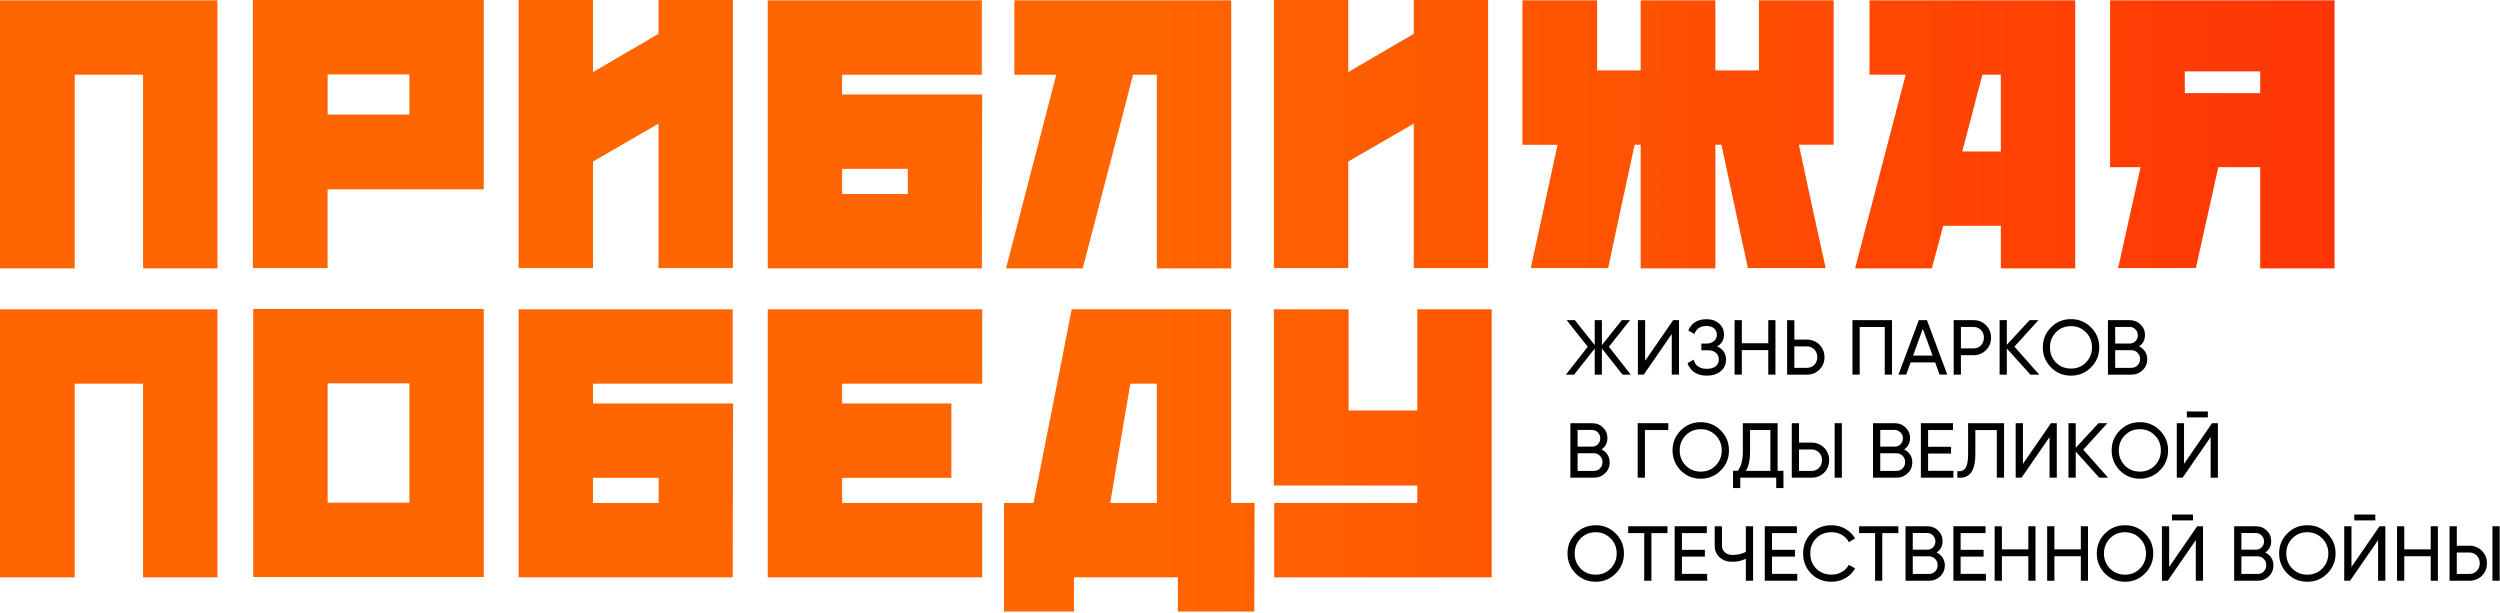
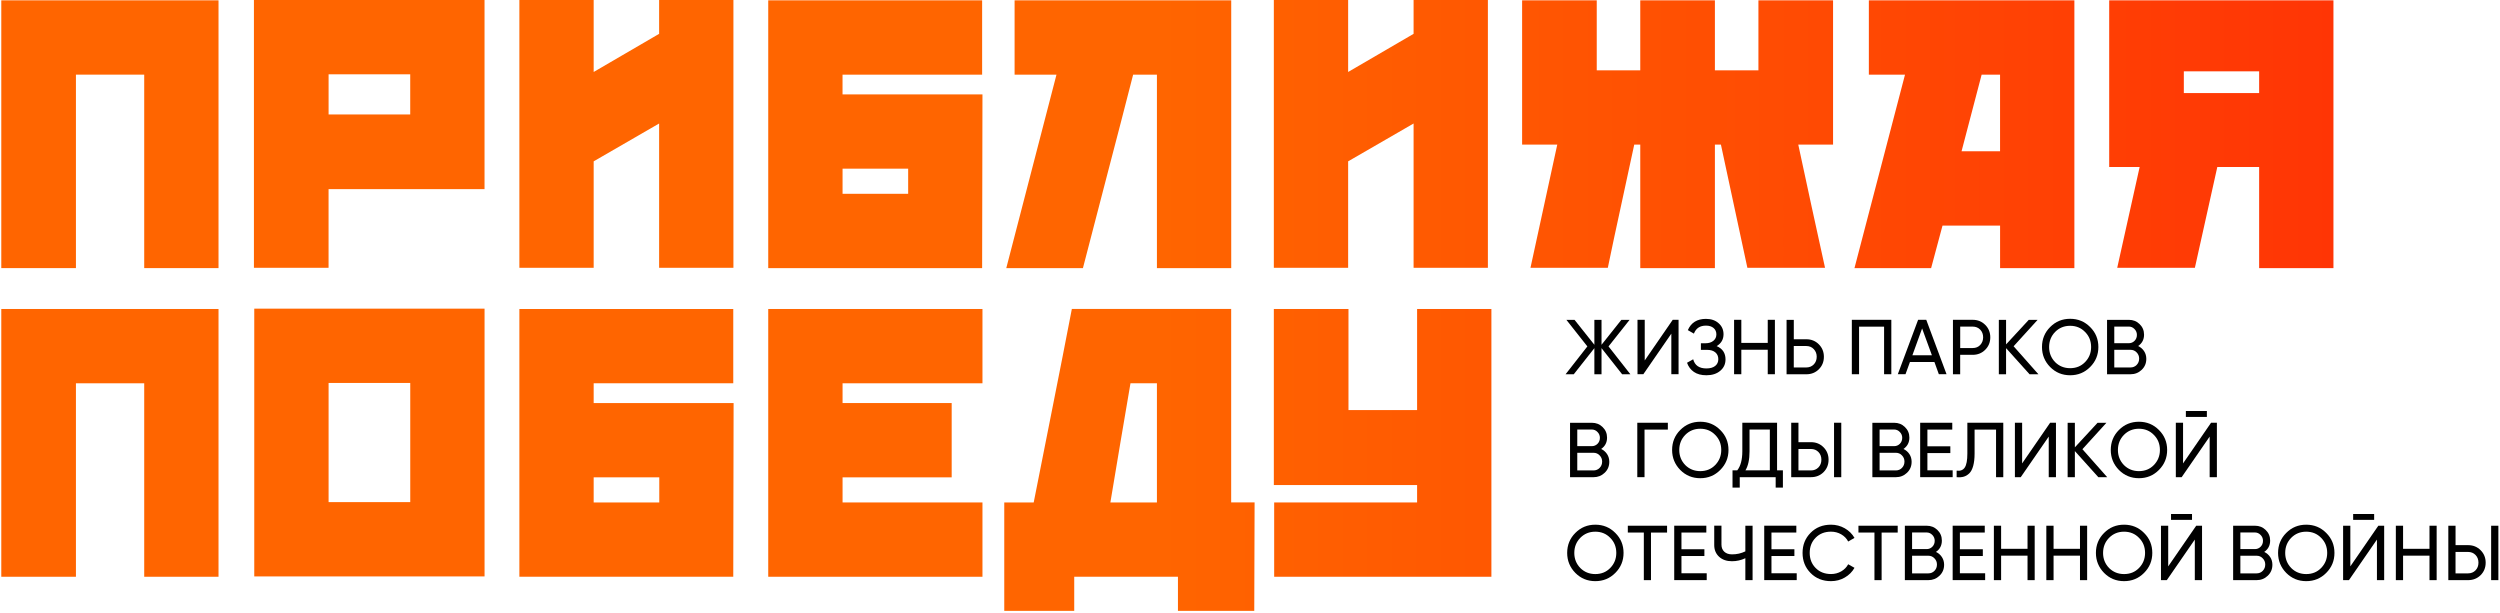
- <svg xmlns="http://www.w3.org/2000/svg" version="1.1" id="Layer_1" x="0px" y="0px" viewBox="0 0 967 237" style="enable-background:new 0 0 967 237;" xml:space="preserve">
-   <style type="text/css">
- 	.st0{fill:url(#SVGID_1_);}
- 	.st1{fill:url(#SVGID_00000152985152613550527780000015403269099968669615_);}
- 	.st2{fill:url(#SVGID_00000102520022588838174480000014211557285255834786_);}
- 	.st3{fill:url(#SVGID_00000056395816930929458370000005415498461998725529_);}
- 	.st4{fill:url(#SVGID_00000009562913013974645900000004547463731348732064_);}
- 	.st5{fill:url(#SVGID_00000012447822360660398810000014512622850022152861_);}
- 	.st6{fill:url(#SVGID_00000016760280524570918000000012163444852807901112_);}
- 	.st7{fill:url(#SVGID_00000142887653127160737250000014481919311381807014_);}
- 	.st8{fill:url(#SVGID_00000176023403933905211730000004007542690966587837_);}
- 	.st9{fill:url(#SVGID_00000155860500316844905510000015481010931998597542_);}
- 	.st10{fill:url(#SVGID_00000032620371848958376960000012394557426914745235_);}
- 	.st11{fill:url(#SVGID_00000057832346074226849410000010740642795346498696_);}
- 	.st12{fill:url(#SVGID_00000130617514078627441280000010794804190542883769_);}
- 	.st13{fill:url(#SVGID_00000075841597071241743290000007900729784654727828_);}
- 	.st14{fill:url(#SVGID_00000059295562121225249430000008484491547514018739_);}
- </style>
-   <g>
-     <g>
-       <g>
-         <linearGradient id="SVGID_1_" gradientUnits="userSpaceOnUse" x1="-547.941" y1="51.971" x2="1443.559" y2="51.971">
-           <stop offset="0" style="stop-color:#FF6500" />
-           <stop offset="0.5" style="stop-color:#FF6500" />
-           <stop offset="0.505" style="stop-color:#FF6400" />
-           <stop offset="0.843" style="stop-color:#FF1D08" />
-           <stop offset="1" style="stop-color:#FF010B" />
-         </linearGradient>
-         <path class="st0" d="M84.11,0.13v103.68H55.34V28.9H28.9v74.91H0V0.13H84.11z" />
-         <linearGradient id="SVGID_00000163781441293418760540000012515459748711353996_" gradientUnits="userSpaceOnUse" x1="-547.941" y1="51.842" x2="1443.559" y2="51.842">
-           <stop offset="0" style="stop-color:#FF6500" />
-           <stop offset="0.5" style="stop-color:#FF6500" />
-           <stop offset="0.505" style="stop-color:#FF6400" />
-           <stop offset="0.843" style="stop-color:#FF1D08" />
-           <stop offset="1" style="stop-color:#FF010B" />
-         </linearGradient>
-         <path style="fill:url(#SVGID_00000163781441293418760540000012515459748711353996_);" d="M187.11,73.23h-60.39v30.46h-28.9V0     h89.29V73.23z M158.34,28.77h-31.61v15.55h31.61V28.77z" />
-         <linearGradient id="SVGID_00000135668838568073187940000002395622611275403139_" gradientUnits="userSpaceOnUse" x1="-547.941" y1="51.842" x2="1443.559" y2="51.842">
-           <stop offset="0" style="stop-color:#FF6500" />
-           <stop offset="0.5" style="stop-color:#FF6500" />
-           <stop offset="0.505" style="stop-color:#FF6400" />
-           <stop offset="0.843" style="stop-color:#FF1D08" />
-           <stop offset="1" style="stop-color:#FF010B" />
-         </linearGradient>
-         <path style="fill:url(#SVGID_00000135668838568073187940000002395622611275403139_);" d="M283.48,0v103.68h-28.77V47.82     l-25.34,14.65v41.21H200.6V0h28.77v27.87l25.34-14.77V0H283.48z" />
-         <linearGradient id="SVGID_00000150090131754047962570000008678878725513986177_" gradientUnits="userSpaceOnUse" x1="-547.941" y1="51.842" x2="1443.559" y2="51.842">
-           <stop offset="0" style="stop-color:#FF6500" />
-           <stop offset="0.5" style="stop-color:#FF6500" />
-           <stop offset="0.505" style="stop-color:#FF6400" />
-           <stop offset="0.843" style="stop-color:#FF1D08" />
-           <stop offset="1" style="stop-color:#FF010B" />
-         </linearGradient>
-         <path style="fill:url(#SVGID_00000150090131754047962570000008678878725513986177_);" d="M575.61,0v103.68h-28.77V47.82     L521.5,62.47v41.21h-28.77V0h28.77v27.87l25.34-14.77V0H575.61z" />
-         <linearGradient id="SVGID_00000029738159672129493530000018161033214183895700_" gradientUnits="userSpaceOnUse" x1="-547.941" y1="51.971" x2="1443.559" y2="51.971">
-           <stop offset="0" style="stop-color:#FF6500" />
-           <stop offset="0.5" style="stop-color:#FF6500" />
-           <stop offset="0.505" style="stop-color:#FF6400" />
-           <stop offset="0.843" style="stop-color:#FF1D08" />
-           <stop offset="1" style="stop-color:#FF010B" />
-         </linearGradient>
-         <path style="fill:url(#SVGID_00000029738159672129493530000018161033214183895700_);" d="M379.91,36.55l-0.13,67.26h-82.82V0.13     h82.82V28.9h-54.05v7.65H379.91z M325.74,75.04h25.4v-9.72h-25.4V75.04z" />
-         <linearGradient id="SVGID_00000060013887268151166130000010487870703574743704_" gradientUnits="userSpaceOnUse" x1="-547.941" y1="51.971" x2="1443.559" y2="51.971">
-           <stop offset="0" style="stop-color:#FF6500" />
-           <stop offset="0.5" style="stop-color:#FF6500" />
-           <stop offset="0.505" style="stop-color:#FF6400" />
-           <stop offset="0.843" style="stop-color:#FF1D08" />
-           <stop offset="1" style="stop-color:#FF010B" />
-         </linearGradient>
-         <path style="fill:url(#SVGID_00000060013887268151166130000010487870703574743704_);" d="M447.46,28.9h-9.21     c-3.11,12.18-6.35,24.69-9.72,37.52c-3.37,12.83-6.61,25.3-9.72,37.39h-29.68l19.44-74.91h-16.22V0.13h83.88v103.68h-28.77V28.9z     " />
-         <linearGradient id="SVGID_00000026877226851871506050000008997300761626816161_" gradientUnits="userSpaceOnUse" x1="-547.941" y1="51.971" x2="1443.559" y2="51.971">
-           <stop offset="0" style="stop-color:#FF6500" />
-           <stop offset="0.5" style="stop-color:#FF6500" />
-           <stop offset="0.505" style="stop-color:#FF6400" />
-           <stop offset="0.843" style="stop-color:#FF1D08" />
-           <stop offset="1" style="stop-color:#FF010B" />
-         </linearGradient>
-         <path style="fill:url(#SVGID_00000026877226851871506050000008997300761626816161_);" d="M695.79,55.99     c1.64,7.6,3.37,15.62,5.18,24.04c1.81,8.42,3.54,16.31,5.18,23.65h-30.07l-10.24-47.69h-2.33v47.82h-28.9V55.99h-2.33     c-1.64,7.69-3.37,15.68-5.18,23.98c-1.81,8.29-3.5,16.2-5.05,23.72H592.1l10.37-47.69h-13.61V0.13h28.9v27.09h16.85V0.13h28.9     v27.09h16.85V0.13h28.9v55.86H695.79z" />
-         <linearGradient id="SVGID_00000157988733976519655830000015031481834462203533_" gradientUnits="userSpaceOnUse" x1="-547.941" y1="51.971" x2="1443.559" y2="51.971">
-           <stop offset="0" style="stop-color:#FF6500" />
-           <stop offset="0.5" style="stop-color:#FF6500" />
-           <stop offset="0.505" style="stop-color:#FF6400" />
-           <stop offset="0.843" style="stop-color:#FF1D08" />
-           <stop offset="1" style="stop-color:#FF010B" />
-         </linearGradient>
-         <path style="fill:url(#SVGID_00000157988733976519655830000015031481834462203533_);" d="M737.12,28.9h-14V0.13h79.58v103.68     h-28.77V87.35h-22.29l-4.41,16.46h-29.68L737.12,28.9z M773.92,58.58V28.9h-7.13l-7.78,29.68H773.92z" />
-         <linearGradient id="SVGID_00000180329833199403173210000001802201650321553593_" gradientUnits="userSpaceOnUse" x1="-547.941" y1="51.971" x2="1443.559" y2="51.971">
-           <stop offset="0" style="stop-color:#FF6500" />
-           <stop offset="0.5" style="stop-color:#FF6500" />
-           <stop offset="0.505" style="stop-color:#FF6400" />
-           <stop offset="0.843" style="stop-color:#FF1D08" />
-           <stop offset="1" style="stop-color:#FF010B" />
-         </linearGradient>
-         <path style="fill:url(#SVGID_00000180329833199403173210000001802201650321553593_);" d="M903.01,0.13v103.68h-28.77V64.67h-16.2     l-8.68,39.01h-30.07l8.68-39.01h-11.79V0.13H903.01z M874.24,36.03v-8.42h-29.16v8.42H874.24z" />
-       </g>
-       <g>
-         <linearGradient id="SVGID_00000049926899261618772500000011834712925321967005_" gradientUnits="userSpaceOnUse" x1="-547.941" y1="171.479" x2="1443.559" y2="171.479">
-           <stop offset="0" style="stop-color:#FF6500" />
-           <stop offset="0.5" style="stop-color:#FF6500" />
-           <stop offset="0.505" style="stop-color:#FF6400" />
-           <stop offset="0.843" style="stop-color:#FF1D08" />
-           <stop offset="1" style="stop-color:#FF010B" />
-         </linearGradient>
-         <path style="fill:url(#SVGID_00000049926899261618772500000011834712925321967005_);" d="M84.11,119.64v103.68H55.34v-74.91H28.9     v74.91H0V119.64H84.11z" />
-         <linearGradient id="SVGID_00000132791118704840957580000012100783663950182295_" gradientUnits="userSpaceOnUse" x1="-547.941" y1="171.349" x2="1443.559" y2="171.349">
-           <stop offset="0" style="stop-color:#FF6500" />
-           <stop offset="0.5" style="stop-color:#FF6500" />
-           <stop offset="0.505" style="stop-color:#FF6400" />
-           <stop offset="0.843" style="stop-color:#FF1D08" />
-           <stop offset="1" style="stop-color:#FF010B" />
-         </linearGradient>
-         <path style="fill:url(#SVGID_00000132791118704840957580000012100783663950182295_);" d="M97.95,223.19V119.51h89.17v103.68     H97.95z M158.35,194.42v-46.14h-31.62v46.14H158.35z" />
-         <linearGradient id="SVGID_00000043443877071872020370000007290076097421627538_" gradientUnits="userSpaceOnUse" x1="-547.941" y1="171.479" x2="1443.559" y2="171.479">
-           <stop offset="0" style="stop-color:#FF6500" />
-           <stop offset="0.5" style="stop-color:#FF6500" />
-           <stop offset="0.505" style="stop-color:#FF6400" />
-           <stop offset="0.843" style="stop-color:#FF1D08" />
-           <stop offset="1" style="stop-color:#FF010B" />
-         </linearGradient>
-         <path style="fill:url(#SVGID_00000043443877071872020370000007290076097421627538_);" d="M283.55,156.06l-0.13,67.26H200.6     V119.64h82.82v28.77h-54.05v7.65H283.55z M229.37,194.55h25.4v-9.72h-25.4V194.55z" />
-         <linearGradient id="SVGID_00000155846082077026978730000005748007170395392412_" gradientUnits="userSpaceOnUse" x1="-547.941" y1="171.479" x2="1443.559" y2="171.479">
-           <stop offset="0" style="stop-color:#FF6500" />
-           <stop offset="0.5" style="stop-color:#FF6500" />
-           <stop offset="0.505" style="stop-color:#FF6400" />
-           <stop offset="0.843" style="stop-color:#FF1D08" />
-           <stop offset="1" style="stop-color:#FF010B" />
-         </linearGradient>
-         <path style="fill:url(#SVGID_00000155846082077026978730000005748007170395392412_);" d="M296.96,223.32V119.64h82.95v28.77     h-54.17v7.65h42.25v28.77h-42.25v9.72h54.17v28.77H296.96z" />
-         <linearGradient id="SVGID_00000060742918127207392690000000207240609488195504_" gradientUnits="userSpaceOnUse" x1="-547.941" y1="178.089" x2="1443.559" y2="178.089">
-           <stop offset="0" style="stop-color:#FF6500" />
-           <stop offset="0.5" style="stop-color:#FF6500" />
-           <stop offset="0.505" style="stop-color:#FF6400" />
-           <stop offset="0.843" style="stop-color:#FF1D08" />
-           <stop offset="1" style="stop-color:#FF010B" />
-         </linearGradient>
-         <path style="fill:url(#SVGID_00000060742918127207392690000000207240609488195504_);" d="M455.62,223.32h-40.18v13.22h-27.09     v-41.99h11.4c2.42-12.27,4.9-24.8,7.45-37.59c2.55-12.79,4.99-25.23,7.32-37.33h61.69v74.91h9.07l-0.13,41.99h-29.55V223.32z      M447.46,194.55v-46.14h-10.24c-1.38,8.04-2.68,15.66-3.89,22.88c-1.21,7.22-2.51,14.97-3.89,23.26H447.46z" />
-         <linearGradient id="SVGID_00000037684758130302636590000003505879081034851502_" gradientUnits="userSpaceOnUse" x1="-547.941" y1="171.479" x2="1443.559" y2="171.479">
-           <stop offset="0" style="stop-color:#FF6500" />
-           <stop offset="0.5" style="stop-color:#FF6500" />
-           <stop offset="0.505" style="stop-color:#FF6400" />
-           <stop offset="0.843" style="stop-color:#FF1D08" />
-           <stop offset="1" style="stop-color:#FF010B" />
-         </linearGradient>
-         <path style="fill:url(#SVGID_00000037684758130302636590000003505879081034851502_);" d="M576.97,119.64v103.68h-84.11v-28.77     h55.34v-6.74h-55.47v-68.17h28.9v39.14h26.57v-39.14H576.97z" />
-       </g>
-     </g>
-     <g>
-       <g>
-         <path d="M622.32,134.13l8.46,10.78h-3.19l-7.98-10.11v10.11h-2.77v-10.11l-7.98,10.11h-3.16l8.43-10.78l-8.13-10.29h3.16     l7.68,9.66v-9.66h2.77v9.66l7.68-9.66h3.19L622.32,134.13z" />
-         <path d="M649.44,144.9h-2.8v-15.71l-10.84,15.71h-2.26v-21.07h2.8v15.74l10.84-15.74h2.26V144.9z" />
-         <path d="M664.19,134.01c2.29,0.98,3.43,2.7,3.43,5.15c0,1.81-0.68,3.28-2.05,4.42c-1.34,1.14-3.13,1.72-5.36,1.72     c-1.97,0-3.58-0.43-4.83-1.29c-1.25-0.86-2.14-2.05-2.66-3.55l2.38-1.35c0.62,2.37,2.33,3.55,5.12,3.55     c1.44,0,2.57-0.32,3.39-0.96c0.81-0.64,1.22-1.52,1.22-2.62c0-1.1-0.38-1.98-1.14-2.63s-1.81-0.98-3.13-0.98h-2.47v-2.56h1.78     c1.26,0,2.28-0.32,3.05-0.95s1.16-1.46,1.16-2.48s-0.36-1.85-1.08-2.47s-1.71-0.93-2.95-0.93c-2.33,0-3.88,1.03-4.67,3.1     l-2.35-1.35c1.26-2.91,3.6-4.36,7.01-4.36c2.03,0,3.66,0.56,4.91,1.69c1.26,1.1,1.9,2.53,1.9,4.27     C666.84,131.43,665.96,132.96,664.19,134.01z" />
-         <path d="M683.97,132.77v-8.94h2.77v21.07h-2.77v-9.48h-10.23v9.48h-2.8v-21.07h2.8v8.94H683.97z" />
-         <path d="M694.05,131.36h4.85c1.93,0,3.54,0.65,4.85,1.96c1.3,1.3,1.96,2.91,1.96,4.82c0,1.93-0.65,3.54-1.96,4.85     c-1.29,1.28-2.9,1.93-4.85,1.93h-7.64v-21.07h2.8V131.36z M694.05,142.28h4.85c1.16,0,2.13-0.39,2.89-1.17     c0.76-0.78,1.14-1.78,1.14-2.98c0-1.16-0.38-2.15-1.14-2.95c-0.74-0.8-1.71-1.2-2.89-1.2h-4.85V142.28z" />
-         <path d="M716.53,123.83h15.29v21.07h-2.8v-18.42h-9.69v18.42h-2.8V123.83z" />
-         <path d="M753.2,144.9h-2.98l-1.71-4.73h-9.48l-1.72,4.73h-2.98l7.86-21.07h3.16L753.2,144.9z M743.74,127.17l-3.76,10.38h7.55     L743.74,127.17z" />
-         <path d="M755.69,123.83h7.64c1.93,0,3.54,0.65,4.85,1.96c1.3,1.3,1.96,2.91,1.96,4.82c0,1.91-0.65,3.51-1.96,4.82     c-1.3,1.3-2.92,1.96-4.85,1.96h-4.85v7.53h-2.8V123.83z M758.49,134.76h4.85c1.18,0,2.15-0.39,2.89-1.17     c0.76-0.82,1.14-1.82,1.14-2.98c0-1.2-0.38-2.2-1.14-2.98c-0.76-0.78-1.73-1.17-2.89-1.17h-4.85V134.76z" />
-         <path d="M779.17,134.07l9.6,10.84h-3.43l-9.09-10.11v10.11h-2.8v-21.07h2.8v9.51l8.79-9.51h3.43L779.17,134.07z" />
-         <path d="M790.16,134.37c0-3.05,1.05-5.63,3.16-7.74c2.11-2.13,4.68-3.19,7.74-3.19c3.05,0,5.63,1.06,7.74,3.19     c2.13,2.11,3.19,4.69,3.19,7.74c0,3.03-1.06,5.61-3.19,7.74c-2.11,2.13-4.69,3.19-7.74,3.19c-3.05,0-5.63-1.06-7.74-3.19     C791.21,139.96,790.16,137.38,790.16,134.37z M809.18,134.37c0-2.33-0.78-4.27-2.35-5.84c-1.53-1.58-3.45-2.38-5.78-2.38     c-2.31,0-4.24,0.79-5.81,2.38c-1.54,1.58-2.32,3.53-2.32,5.84c0,2.29,0.77,4.23,2.32,5.84c1.57,1.56,3.5,2.35,5.81,2.35     c2.33,0,4.25-0.78,5.78-2.35C808.4,138.6,809.18,136.66,809.18,134.37z" />
-         <path d="M827.39,133.98c0.98,0.48,1.76,1.15,2.32,2.02c0.56,0.86,0.84,1.85,0.84,2.95c0,1.69-0.59,3.1-1.78,4.24     s-2.63,1.72-4.33,1.72h-9.09v-21.07h8.43c1.67,0,3.06,0.55,4.18,1.66c1.14,1.1,1.72,2.47,1.72,4.09     C829.68,131.47,828.91,132.93,827.39,133.98z M823.78,126.45h-5.63v6.44h5.63c0.88,0,1.62-0.31,2.23-0.93     c0.6-0.62,0.9-1.38,0.9-2.29c0-0.88-0.31-1.64-0.93-2.26C825.37,126.77,824.64,126.45,823.78,126.45z M818.15,142.28h6.29     c0.94,0,1.74-0.33,2.38-0.99c0.64-0.66,0.96-1.47,0.96-2.44c0-0.94-0.33-1.75-0.99-2.41c-0.62-0.66-1.41-0.99-2.35-0.99h-6.29     V142.28z" />
-         <path d="M619.46,173.84c0.98,0.48,1.76,1.15,2.32,2.02c0.56,0.86,0.84,1.85,0.84,2.95c0,1.69-0.59,3.1-1.78,4.24     s-2.63,1.72-4.33,1.72h-9.09v-21.07h8.43c1.67,0,3.06,0.55,4.18,1.66c1.14,1.1,1.72,2.47,1.72,4.09     C621.75,171.33,620.99,172.79,619.46,173.84z M615.85,166.31h-5.63v6.44h5.63c0.88,0,1.62-0.31,2.23-0.93     c0.6-0.62,0.9-1.38,0.9-2.29c0-0.88-0.31-1.64-0.93-2.26C617.45,166.63,616.71,166.31,615.85,166.31z M610.22,182.15h6.29     c0.94,0,1.74-0.33,2.38-0.99c0.64-0.66,0.96-1.47,0.96-2.44c0-0.94-0.33-1.75-0.99-2.41c-0.62-0.66-1.41-0.99-2.35-0.99h-6.29     V182.15z" />
-         <path d="M633.46,163.69h11.83v2.65h-9.03v18.42h-2.8V163.69z" />
-         <path d="M646.94,174.23c0-3.05,1.05-5.63,3.16-7.74c2.11-2.13,4.68-3.19,7.74-3.19c3.05,0,5.63,1.06,7.74,3.19     c2.13,2.11,3.19,4.69,3.19,7.74c0,3.03-1.06,5.61-3.19,7.74c-2.11,2.13-4.69,3.19-7.74,3.19c-3.05,0-5.63-1.06-7.74-3.19     C648,179.82,646.94,177.24,646.94,174.23z M665.97,174.23c0-2.33-0.78-4.27-2.35-5.84c-1.53-1.58-3.45-2.38-5.78-2.38     c-2.31,0-4.24,0.79-5.81,2.38c-1.54,1.58-2.32,3.53-2.32,5.84c0,2.29,0.77,4.23,2.32,5.84c1.57,1.56,3.5,2.35,5.81,2.35     c2.33,0,4.25-0.78,5.78-2.35C665.18,178.46,665.97,176.52,665.97,174.23z" />
-         <path d="M687.58,163.69v18.42h2.26v6.68h-2.8v-4.03h-13.91v4.03h-2.8v-6.68h1.84c1.3-1.65,1.96-4.11,1.96-7.4v-11.02H687.58z      M675.33,182.12h9.45v-15.8h-7.86v8.46C676.92,177.94,676.39,180.39,675.33,182.12z" />
-         <path d="M700.7,184.76h-7.64v-21.07h2.8v7.52h4.85c1.93,0,3.54,0.65,4.85,1.96c1.3,1.3,1.96,2.91,1.96,4.82     c0,1.93-0.65,3.54-1.96,4.85C704.26,184.12,702.65,184.76,700.7,184.76z M695.86,173.84v8.31h4.85c1.16,0,2.13-0.39,2.89-1.17     c0.76-0.78,1.14-1.78,1.14-2.98s-0.38-2.2-1.14-2.98s-1.73-1.17-2.89-1.17H695.86z M712.44,184.76h-2.8v-21.07h2.8V184.76z" />
-         <path d="M736.52,173.84c0.98,0.48,1.76,1.15,2.32,2.02c0.56,0.86,0.84,1.85,0.84,2.95c0,1.69-0.59,3.1-1.78,4.24     s-2.63,1.72-4.33,1.72h-9.09v-21.07h8.43c1.67,0,3.06,0.55,4.18,1.66c1.14,1.1,1.72,2.47,1.72,4.09     C738.81,171.33,738.04,172.79,736.52,173.84z M732.91,166.31h-5.63v6.44h5.63c0.88,0,1.62-0.31,2.23-0.93     c0.6-0.62,0.9-1.38,0.9-2.29c0-0.88-0.31-1.64-0.93-2.26C734.5,166.63,733.77,166.31,732.91,166.31z M727.28,182.15h6.29     c0.94,0,1.74-0.33,2.38-0.99c0.64-0.66,0.96-1.47,0.96-2.44c0-0.94-0.33-1.75-0.99-2.41c-0.62-0.66-1.41-0.99-2.35-0.99h-6.29     V182.15z" />
-         <path d="M745.79,175.43v6.68h9.78v2.65h-12.58v-21.07h12.43v2.65h-9.63v6.47h8.88v2.62H745.79z" />
-         <path d="M757.11,184.76v-2.53c1.42,0.2,2.47-0.2,3.14-1.2c0.67-1,1.01-2.8,1.01-5.39v-11.95h13.91v21.07h-2.8v-18.42h-8.31v9.3     c0,1.87-0.18,3.44-0.53,4.73c-0.35,1.28-0.85,2.25-1.5,2.89c-0.65,0.64-1.38,1.08-2.17,1.31     C759.07,184.8,758.15,184.86,757.11,184.76z" />
-         <path d="M795.57,184.76h-2.8v-15.71l-10.84,15.71h-2.26v-21.07h2.8v15.74l10.84-15.74h2.26V184.76z" />
-         <path d="M805.81,173.93l9.6,10.84h-3.43l-9.09-10.11v10.11h-2.8v-21.07h2.8v9.51l8.79-9.51h3.43L805.81,173.93z" />
-         <path d="M816.79,174.23c0-3.05,1.05-5.63,3.16-7.74c2.11-2.13,4.68-3.19,7.74-3.19c3.05,0,5.63,1.06,7.74,3.19     c2.13,2.11,3.19,4.69,3.19,7.74c0,3.03-1.06,5.61-3.19,7.74c-2.11,2.13-4.69,3.19-7.74,3.19c-3.05,0-5.63-1.06-7.74-3.19     C817.85,179.82,816.79,177.24,816.79,174.23z M835.82,174.23c0-2.33-0.78-4.27-2.35-5.84c-1.53-1.58-3.45-2.38-5.78-2.38     c-2.31,0-4.24,0.79-5.81,2.38c-1.54,1.58-2.32,3.53-2.32,5.84c0,2.29,0.77,4.23,2.32,5.84c1.57,1.56,3.5,2.35,5.81,2.35     c2.33,0,4.25-0.78,5.78-2.35C835.03,178.46,835.82,176.52,835.82,174.23z" />
-         <path d="M857.88,184.76h-2.8v-15.71l-10.84,15.71h-2.26v-21.07h2.8v15.74l10.84-15.74h2.26V184.76z M854,161.44h-8.13v-2.29H854     V161.44z" />
-         <path d="M606.31,214.09c0-3.05,1.05-5.63,3.16-7.74c2.11-2.13,4.68-3.19,7.74-3.19c3.05,0,5.63,1.06,7.74,3.19     c2.13,2.11,3.19,4.69,3.19,7.74c0,3.03-1.06,5.61-3.19,7.74c-2.11,2.13-4.69,3.19-7.74,3.19c-3.05,0-5.63-1.06-7.74-3.19     C607.36,219.68,606.31,217.1,606.31,214.09z M625.33,214.09c0-2.33-0.78-4.27-2.35-5.84c-1.53-1.58-3.45-2.38-5.78-2.38     c-2.31,0-4.24,0.79-5.81,2.38c-1.54,1.58-2.32,3.53-2.32,5.84c0,2.29,0.77,4.23,2.32,5.84c1.57,1.56,3.5,2.35,5.81,2.35     c2.33,0,4.25-0.78,5.78-2.35C624.55,218.33,625.33,216.38,625.33,214.09z" />
-         <path d="M629.79,203.56h15.2v2.65h-6.23v18.42h-2.77V206.2h-6.2V203.56z" />
-         <path d="M650.56,215.29v6.68h9.78v2.65h-12.58v-21.07h12.43v2.65h-9.63v6.47h8.88v2.62H650.56z" />
-         <path d="M675.3,213.49v-9.93h2.8v21.07h-2.8v-8.49c-1.65,0.78-3.37,1.17-5.18,1.17c-2.05,0-3.7-0.57-4.97-1.72     c-1.26-1.16-1.9-2.67-1.9-4.52v-7.52h2.8v7.34c0,1.14,0.37,2.06,1.1,2.74c0.73,0.68,1.73,1.02,3,1.02     C671.96,214.66,673.67,214.27,675.3,213.49z" />
-         <path d="M685.41,215.29v6.68h9.78v2.65h-12.58v-21.07h12.43v2.65h-9.63v6.47h8.88v2.62H685.41z" />
-         <path d="M708.47,225.02c-3.21,0-5.85-1.05-7.92-3.16c-2.07-2.09-3.1-4.68-3.1-7.77c0-3.09,1.03-5.68,3.1-7.77     c2.07-2.11,4.71-3.16,7.92-3.16c1.91,0,3.67,0.46,5.3,1.38c1.62,0.92,2.89,2.17,3.79,3.73l-2.44,1.41     c-0.6-1.16-1.5-2.09-2.69-2.78c-1.19-0.69-2.51-1.04-3.96-1.04c-2.45,0-4.43,0.78-5.96,2.35c-1.53,1.55-2.29,3.5-2.29,5.87     c0,2.35,0.76,4.29,2.29,5.84c1.53,1.56,3.51,2.35,5.96,2.35c1.44,0,2.76-0.35,3.96-1.04c1.19-0.69,2.09-1.61,2.69-2.75l2.44,1.38     c-0.88,1.57-2.14,2.82-3.76,3.76C712.19,224.56,710.41,225.02,708.47,225.02z" />
-         <path d="M719.09,203.56h15.2v2.65h-6.23v18.42h-2.77V206.2h-6.2V203.56z" />
-         <path d="M749.1,213.7c0.98,0.48,1.76,1.15,2.32,2.02c0.56,0.86,0.84,1.85,0.84,2.95c0,1.69-0.59,3.1-1.78,4.24     c-1.18,1.14-2.63,1.72-4.33,1.72h-9.09v-21.07h8.43c1.67,0,3.06,0.55,4.18,1.66c1.14,1.1,1.72,2.47,1.72,4.09     C751.39,211.19,750.63,212.66,749.1,213.7z M745.49,206.17h-5.63v6.44h5.63c0.88,0,1.62-0.31,2.23-0.93     c0.6-0.62,0.9-1.38,0.9-2.29c0-0.88-0.31-1.63-0.93-2.26C747.08,206.5,746.35,206.17,745.49,206.17z M739.86,222.01h6.29     c0.94,0,1.74-0.33,2.38-0.99c0.64-0.66,0.96-1.48,0.96-2.44c0-0.94-0.33-1.75-0.99-2.41c-0.62-0.66-1.41-0.99-2.35-0.99h-6.29     V222.01z" />
-         <path d="M758.37,215.29v6.68h9.78v2.65h-12.58v-21.07H768v2.65h-9.63v6.47h8.88v2.62H758.37z" />
-         <path d="M784.56,212.5v-8.94h2.77v21.07h-2.77v-9.48h-10.23v9.48h-2.8v-21.07h2.8v8.94H784.56z" />
-         <path d="M804.87,212.5v-8.94h2.77v21.07h-2.77v-9.48h-10.23v9.48h-2.8v-21.07h2.8v8.94H804.87z" />
-         <path d="M811.04,214.09c0-3.05,1.05-5.63,3.16-7.74c2.11-2.13,4.68-3.19,7.74-3.19c3.05,0,5.63,1.06,7.74,3.19     c2.13,2.11,3.19,4.69,3.19,7.74c0,3.03-1.06,5.61-3.19,7.74c-2.11,2.13-4.69,3.19-7.74,3.19c-3.05,0-5.63-1.06-7.74-3.19     C812.1,219.68,811.04,217.1,811.04,214.09z M830.07,214.09c0-2.33-0.78-4.27-2.35-5.84c-1.53-1.58-3.45-2.38-5.78-2.38     c-2.31,0-4.24,0.79-5.81,2.38c-1.54,1.58-2.32,3.53-2.32,5.84c0,2.29,0.77,4.23,2.32,5.84c1.57,1.56,3.5,2.35,5.81,2.35     c2.33,0,4.25-0.78,5.78-2.35C829.28,218.33,830.07,216.38,830.07,214.09z" />
-         <path d="M852.13,224.63h-2.8v-15.71l-10.84,15.71h-2.26v-21.07h2.8v15.74l10.84-15.74h2.26V224.63z M848.25,201.3h-8.13v-2.29     h8.13V201.3z" />
-         <path d="M876.21,213.7c0.98,0.48,1.76,1.15,2.32,2.02c0.56,0.86,0.84,1.85,0.84,2.95c0,1.69-0.59,3.1-1.78,4.24     c-1.18,1.14-2.63,1.72-4.33,1.72h-9.09v-21.07h8.43c1.67,0,3.06,0.55,4.18,1.66c1.14,1.1,1.72,2.47,1.72,4.09     C878.5,211.19,877.73,212.66,876.21,213.7z M872.6,206.17h-5.63v6.44h5.63c0.88,0,1.62-0.31,2.23-0.93     c0.6-0.62,0.9-1.38,0.9-2.29c0-0.88-0.31-1.63-0.93-2.26C874.19,206.5,873.46,206.17,872.6,206.17z M866.97,222.01h6.29     c0.94,0,1.74-0.33,2.38-0.99c0.64-0.66,0.96-1.48,0.96-2.44c0-0.94-0.33-1.75-0.99-2.41c-0.62-0.66-1.41-0.99-2.35-0.99h-6.29     V222.01z" />
-         <path d="M881.57,214.09c0-3.05,1.05-5.63,3.16-7.74c2.11-2.13,4.68-3.19,7.74-3.19c3.05,0,5.63,1.06,7.74,3.19     c2.13,2.11,3.19,4.69,3.19,7.74c0,3.03-1.06,5.61-3.19,7.74c-2.11,2.13-4.69,3.19-7.74,3.19c-3.05,0-5.63-1.06-7.74-3.19     C882.62,219.68,881.57,217.1,881.57,214.09z M900.59,214.09c0-2.33-0.78-4.27-2.35-5.84c-1.53-1.58-3.45-2.38-5.78-2.38     c-2.31,0-4.24,0.79-5.81,2.38c-1.54,1.58-2.32,3.53-2.32,5.84c0,2.29,0.77,4.23,2.32,5.84c1.57,1.56,3.5,2.35,5.81,2.35     c2.33,0,4.25-0.78,5.78-2.35C899.81,218.33,900.59,216.38,900.59,214.09z" />
-         <path d="M922.65,224.63h-2.8v-15.71l-10.84,15.71h-2.26v-21.07h2.8v15.74l10.84-15.74h2.26V224.63z M918.77,201.3h-8.13v-2.29     h8.13V201.3z" />
-         <path d="M940.2,212.5v-8.94h2.77v21.07h-2.77v-9.48h-10.23v9.48h-2.8v-21.07h2.8v8.94H940.2z" />
-         <path d="M955.13,224.63h-7.64v-21.07h2.8v7.52h4.85c1.93,0,3.54,0.65,4.85,1.96c1.3,1.3,1.96,2.91,1.96,4.82     c0,1.93-0.65,3.54-1.96,4.85C958.69,223.98,957.07,224.63,955.13,224.63z M950.28,213.7v8.31h4.85c1.16,0,2.13-0.39,2.89-1.17     s1.14-1.78,1.14-2.98s-0.38-2.2-1.14-2.98c-0.76-0.78-1.73-1.17-2.89-1.17H950.28z M966.87,224.63h-2.8v-21.07h2.8V224.63z" />
-       </g>
-     </g>
-   </g>
+ <svg xmlns="http://www.w3.org/2000/svg" width="968" height="237" viewBox="0 0 968 237" fill="none">
+   <path d="M84.61 0.13V103.81H55.84V28.9H29.4V103.81H0.5V0.13H84.61Z" fill="url(#paint0_linear_9003_89)" />
+   <path d="M187.61 73.23H127.22V103.69H98.32V0H187.61V73.23ZM158.84 28.77H127.23V44.32H158.84V28.77Z" fill="url(#paint1_linear_9003_89)" />
+   <path d="M283.98 0V103.68H255.21V47.82L229.87 62.47V103.68H201.1V0H229.87V27.87L255.21 13.1V0H283.98Z" fill="url(#paint2_linear_9003_89)" />
+   <path d="M576.11 0V103.68H547.34V47.82L522 62.47V103.68H493.23V0H522V27.87L547.34 13.1V0H576.11Z" fill="url(#paint3_linear_9003_89)" />
+   <path d="M380.41 36.55L380.28 103.81H297.46V0.13H380.28V28.9H326.23V36.55H380.41ZM326.24 75.04H351.64V65.32H326.24V75.04Z" fill="url(#paint4_linear_9003_89)" />
+   <path d="M447.96 28.9H438.75C435.64 41.08 432.4 53.59 429.03 66.42C425.66 79.25 422.42 91.72 419.31 103.81H389.63L409.07 28.9H392.85V0.13H476.73V103.81H447.96V28.9Z" fill="url(#paint5_linear_9003_89)" />
+   <path d="M696.29 55.99C697.93 63.59 699.66 71.61 701.47 80.03C703.28 88.45 705.01 96.34 706.65 103.68H676.58L666.34 55.99H664.01V103.81H635.11V55.99H632.78C631.14 63.68 629.41 71.67 627.6 79.97C625.79 88.26 624.1 96.17 622.55 103.69H592.6L602.97 56H589.36V0.13H618.26V27.22H635.11V0.13H664.01V27.22H680.86V0.13H709.76V55.99H696.29Z" fill="url(#paint6_linear_9003_89)" />
+   <path d="M737.62 28.9H723.62V0.13H803.2V103.81H774.43V87.35H752.14L747.73 103.81H718.05L737.62 28.9ZM774.42 58.58V28.9H767.29L759.51 58.58H774.42Z" fill="url(#paint7_linear_9003_89)" />
+   <path d="M903.51 0.13V103.81H874.74V64.67H858.54L849.86 103.68H819.79L828.47 64.67H816.68V0.13H903.51ZM874.74 36.03V27.61H845.58V36.03H874.74Z" fill="url(#paint8_linear_9003_89)" />
+   <path d="M84.61 119.64V223.32H55.84V148.41H29.4V223.32H0.5V119.64H84.61Z" fill="url(#paint9_linear_9003_89)" />
+   <path d="M98.45 223.19V119.51H187.62V223.19H98.45ZM158.85 194.42V148.28H127.23V194.42H158.85Z" fill="url(#paint10_linear_9003_89)" />
+   <path d="M284.05 156.06L283.92 223.32H201.1V119.64H283.92V148.41H229.87V156.06H284.05ZM229.87 194.55H255.27V184.83H229.87V194.55Z" fill="url(#paint11_linear_9003_89)" />
+   <path d="M297.46 223.32V119.64H380.41V148.41H326.24V156.06H368.49V184.83H326.24V194.55H380.41V223.32H297.46Z" fill="url(#paint12_linear_9003_89)" />
+   <path d="M456.12 223.32H415.94V236.54H388.85V194.55H400.25C402.67 182.28 405.15 169.75 407.7 156.96C410.25 144.17 412.69 131.73 415.02 119.63H476.71V194.54H485.78L485.65 236.53H456.1V223.32H456.12ZM447.96 194.55V148.41H437.72C436.34 156.45 435.04 164.07 433.83 171.29C432.62 178.51 431.32 186.26 429.94 194.55H447.96Z" fill="url(#paint13_linear_9003_89)" />
+   <path d="M577.47 119.64V223.32H493.36V194.55H548.7V187.81H493.23V119.64H522.13V158.78H548.7V119.64H577.47Z" fill="url(#paint14_linear_9003_89)" />
+   <path d="M622.82 134.13L631.28 144.91H628.09L620.11 134.8V144.91H617.34V134.8L609.36 144.91H606.2L614.63 134.13L606.5 123.84H609.66L617.34 133.5V123.84H620.11V133.5L627.79 123.84H630.98L622.82 134.13Z" fill="black" />
+   <path d="M649.94 144.9H647.14V129.19L636.3 144.9H634.04V123.83H636.84V139.57L647.68 123.83H649.94V144.9Z" fill="black" />
+   <path d="M664.69 134.01C666.98 134.99 668.12 136.71 668.12 139.16C668.12 140.97 667.44 142.44 666.07 143.58C664.73 144.72 662.94 145.3 660.71 145.3C658.74 145.3 657.13 144.87 655.88 144.01C654.63 143.15 653.74 141.96 653.22 140.46L655.6 139.11C656.22 141.48 657.93 142.66 660.72 142.66C662.16 142.66 663.29 142.34 664.11 141.7C664.92 141.06 665.33 140.18 665.33 139.08C665.33 137.98 664.95 137.1 664.19 136.45C663.43 135.8 662.38 135.47 661.06 135.47H658.59V132.91H660.37C661.63 132.91 662.65 132.59 663.42 131.96C664.19 131.33 664.58 130.5 664.58 129.48C664.58 128.46 664.22 127.63 663.5 127.01C662.78 126.39 661.79 126.08 660.55 126.08C658.22 126.08 656.67 127.11 655.88 129.18L653.53 127.83C654.79 124.92 657.13 123.47 660.54 123.47C662.57 123.47 664.2 124.03 665.45 125.16C666.71 126.26 667.35 127.69 667.35 129.43C667.34 131.43 666.46 132.96 664.69 134.01Z" fill="black" />
+   <path d="M684.47 132.77V123.83H687.24V144.9H684.47V135.42H674.24V144.9H671.44V123.83H674.24V132.77H684.47Z" fill="black" />
+   <path d="M694.55 131.36H699.4C701.33 131.36 702.94 132.01 704.25 133.32C705.55 134.62 706.21 136.23 706.21 138.14C706.21 140.07 705.56 141.68 704.25 142.99C702.96 144.27 701.35 144.92 699.4 144.92H691.76V123.85H694.56V131.36H694.55ZM694.55 142.28H699.4C700.56 142.28 701.53 141.89 702.29 141.11C703.05 140.33 703.43 139.33 703.43 138.13C703.43 136.97 703.05 135.98 702.29 135.18C701.55 134.38 700.58 133.98 699.4 133.98H694.55V142.28Z" fill="black" />
+   <path d="M717.03 123.83H732.32V144.9H729.52V126.48H719.83V144.9H717.03V123.83Z" fill="black" />
+   <path d="M753.7 144.9H750.72L749.01 140.17H739.53L737.81 144.9H734.83L742.69 123.83H745.85L753.7 144.9ZM744.24 127.17L740.48 137.55H748.03L744.24 127.17Z" fill="black" />
+   <path d="M756.19 123.83H763.83C765.76 123.83 767.37 124.48 768.68 125.79C769.98 127.09 770.64 128.7 770.64 130.61C770.64 132.52 769.99 134.12 768.68 135.43C767.38 136.73 765.76 137.39 763.83 137.39H758.98V144.92H756.18V123.83H756.19ZM758.99 134.76H763.84C765.02 134.76 765.99 134.37 766.73 133.59C767.49 132.77 767.87 131.77 767.87 130.61C767.87 129.41 767.49 128.41 766.73 127.63C765.97 126.85 765 126.46 763.84 126.46H758.99V134.76Z" fill="black" />
+   <path d="M779.67 134.07L789.27 144.91H785.84L776.75 134.8V144.91H773.95V123.84H776.75V133.35L785.54 123.84H788.97L779.67 134.07Z" fill="black" />
+   <path d="M790.66 134.37C790.66 131.32 791.71 128.74 793.82 126.63C795.93 124.5 798.5 123.44 801.56 123.44C804.61 123.44 807.19 124.5 809.3 126.63C811.43 128.74 812.49 131.32 812.49 134.37C812.49 137.4 811.43 139.98 809.3 142.11C807.19 144.24 804.61 145.3 801.56 145.3C798.51 145.3 795.93 144.24 793.82 142.11C791.71 139.96 790.66 137.38 790.66 134.37ZM809.68 134.37C809.68 132.04 808.9 130.1 807.33 128.53C805.8 126.95 803.88 126.15 801.55 126.15C799.24 126.15 797.31 126.94 795.74 128.53C794.2 130.11 793.42 132.06 793.42 134.37C793.42 136.66 794.19 138.6 795.74 140.21C797.31 141.77 799.24 142.56 801.55 142.56C803.88 142.56 805.8 141.78 807.33 140.21C808.9 138.6 809.68 136.66 809.68 134.37Z" fill="black" />
+   <path d="M827.89 133.98C828.87 134.46 829.65 135.13 830.21 136C830.77 136.86 831.05 137.85 831.05 138.95C831.05 140.64 830.46 142.05 829.27 143.19C828.08 144.33 826.64 144.91 824.94 144.91H815.85V123.84H824.28C825.95 123.84 827.34 124.39 828.46 125.5C829.6 126.6 830.18 127.97 830.18 129.59C830.18 131.47 829.41 132.93 827.89 133.98ZM824.28 126.45H818.65V132.89H824.28C825.16 132.89 825.9 132.58 826.51 131.96C827.11 131.34 827.41 130.58 827.41 129.67C827.41 128.79 827.1 128.03 826.48 127.41C825.87 126.77 825.14 126.45 824.28 126.45ZM818.65 142.28H824.94C825.88 142.28 826.68 141.95 827.32 141.29C827.96 140.63 828.28 139.82 828.28 138.85C828.28 137.91 827.95 137.1 827.29 136.44C826.67 135.78 825.88 135.45 824.94 135.45H818.65V142.28Z" fill="black" />
+   <path d="M619.96 173.84C620.94 174.32 621.72 174.99 622.28 175.86C622.84 176.72 623.12 177.71 623.12 178.81C623.12 180.5 622.53 181.91 621.34 183.05C620.15 184.19 618.71 184.77 617.01 184.77H607.92V163.7H616.35C618.02 163.7 619.41 164.25 620.53 165.36C621.67 166.46 622.25 167.83 622.25 169.45C622.25 171.33 621.49 172.79 619.96 173.84ZM616.35 166.31H610.72V172.75H616.35C617.23 172.75 617.97 172.44 618.58 171.82C619.18 171.2 619.48 170.44 619.48 169.53C619.48 168.65 619.17 167.89 618.55 167.27C617.95 166.63 617.21 166.31 616.35 166.31ZM610.72 182.15H617.01C617.95 182.15 618.75 181.82 619.39 181.16C620.03 180.5 620.35 179.69 620.35 178.72C620.35 177.78 620.02 176.97 619.36 176.31C618.74 175.65 617.95 175.32 617.01 175.32H610.72V182.15Z" fill="black" />
+   <path d="M633.96 163.69H645.79V166.34H636.76V184.76H633.96V163.69Z" fill="black" />
+   <path d="M647.44 174.23C647.44 171.18 648.49 168.6 650.6 166.49C652.71 164.36 655.28 163.3 658.34 163.3C661.39 163.3 663.97 164.36 666.08 166.49C668.21 168.6 669.27 171.18 669.27 174.23C669.27 177.26 668.21 179.84 666.08 181.97C663.97 184.1 661.39 185.16 658.34 185.16C655.29 185.16 652.71 184.1 650.6 181.97C648.5 179.82 647.44 177.24 647.44 174.23ZM666.47 174.23C666.47 171.9 665.69 169.96 664.12 168.39C662.59 166.81 660.67 166.01 658.34 166.01C656.03 166.01 654.1 166.8 652.53 168.39C650.99 169.97 650.21 171.92 650.21 174.23C650.21 176.52 650.98 178.46 652.53 180.07C654.1 181.63 656.03 182.42 658.34 182.42C660.67 182.42 662.59 181.64 664.12 180.07C665.68 178.46 666.47 176.52 666.47 174.23Z" fill="black" />
+   <path d="M688.08 163.69V182.11H690.34V188.79H687.54V184.76H673.63V188.79H670.83V182.11H672.67C673.97 180.46 674.63 178 674.63 174.71V163.69H688.08ZM675.83 182.12H685.28V166.32H677.42V174.78C677.42 177.94 676.89 180.39 675.83 182.12Z" fill="black" />
+   <path d="M701.2 184.76H693.56V163.69H696.36V171.21H701.21C703.14 171.21 704.75 171.86 706.06 173.17C707.36 174.47 708.02 176.08 708.02 177.99C708.02 179.92 707.37 181.53 706.06 182.84C704.76 184.12 703.15 184.76 701.2 184.76ZM696.36 173.84V182.15H701.21C702.37 182.15 703.34 181.76 704.1 180.98C704.86 180.2 705.24 179.2 705.24 178C705.24 176.8 704.86 175.8 704.1 175.02C703.34 174.24 702.37 173.85 701.21 173.85H696.36V173.84ZM712.94 184.76H710.14V163.69H712.94V184.76Z" fill="black" />
+   <path d="M737.02 173.84C738 174.32 738.78 174.99 739.34 175.86C739.9 176.72 740.18 177.71 740.18 178.81C740.18 180.5 739.59 181.91 738.4 183.05C737.21 184.19 735.77 184.77 734.07 184.77H724.98V163.7H733.41C735.08 163.7 736.47 164.25 737.59 165.36C738.73 166.46 739.31 167.83 739.31 169.45C739.31 171.33 738.54 172.79 737.02 173.84ZM733.41 166.31H727.78V172.75H733.41C734.29 172.75 735.03 172.44 735.64 171.82C736.24 171.2 736.54 170.44 736.54 169.53C736.54 168.65 736.23 167.89 735.61 167.27C735 166.63 734.27 166.31 733.41 166.31ZM727.78 182.15H734.07C735.01 182.15 735.81 181.82 736.45 181.16C737.09 180.5 737.41 179.69 737.41 178.72C737.41 177.78 737.08 176.97 736.42 176.31C735.8 175.65 735.01 175.32 734.07 175.32H727.78V182.15Z" fill="black" />
+   <path d="M746.29 175.43V182.11H756.07V184.76H743.49V163.69H755.92V166.34H746.29V172.81H755.17V175.43H746.29Z" fill="black" />
+   <path d="M757.61 184.76V182.23C759.03 182.43 760.08 182.03 760.75 181.03C761.42 180.03 761.76 178.23 761.76 175.64V163.69H775.67V184.76H772.87V166.34H764.56V175.64C764.56 177.51 764.38 179.08 764.03 180.37C763.68 181.65 763.18 182.62 762.53 183.26C761.88 183.9 761.15 184.34 760.36 184.57C759.57 184.8 758.65 184.86 757.61 184.76Z" fill="black" />
+   <path d="M796.07 184.76H793.27V169.05L782.43 184.76H780.17V163.69H782.97V179.43L793.81 163.69H796.07V184.76Z" fill="black" />
+   <path d="M806.31 173.93L815.91 184.77H812.48L803.39 174.66V184.77H800.59V163.7H803.39V173.21L812.18 163.7H815.61L806.31 173.93Z" fill="black" />
+   <path d="M817.29 174.23C817.29 171.18 818.34 168.6 820.45 166.49C822.56 164.36 825.13 163.3 828.19 163.3C831.24 163.3 833.82 164.36 835.93 166.49C838.06 168.6 839.12 171.18 839.12 174.23C839.12 177.26 838.06 179.84 835.93 181.97C833.82 184.1 831.24 185.16 828.19 185.16C825.14 185.16 822.56 184.1 820.45 181.97C818.35 179.82 817.29 177.24 817.29 174.23ZM836.32 174.23C836.32 171.9 835.54 169.96 833.97 168.39C832.44 166.81 830.52 166.01 828.19 166.01C825.88 166.01 823.95 166.8 822.38 168.39C820.84 169.97 820.06 171.92 820.06 174.23C820.06 176.52 820.83 178.46 822.38 180.07C823.95 181.63 825.88 182.42 828.19 182.42C830.52 182.42 832.44 181.64 833.97 180.07C835.53 178.46 836.32 176.52 836.32 174.23Z" fill="black" />
+   <path d="M858.38 184.76H855.58V169.05L844.74 184.76H842.48V163.69H845.28V179.43L856.12 163.69H858.38V184.76ZM854.5 161.44H846.37V159.15H854.5V161.44Z" fill="black" />
+   <path d="M606.81 214.09C606.81 211.04 607.86 208.46 609.97 206.35C612.08 204.22 614.65 203.16 617.71 203.16C620.76 203.16 623.34 204.22 625.45 206.35C627.58 208.46 628.64 211.04 628.64 214.09C628.64 217.12 627.58 219.7 625.45 221.83C623.34 223.96 620.76 225.02 617.71 225.02C614.66 225.02 612.08 223.96 609.97 221.83C607.86 219.68 606.81 217.1 606.81 214.09ZM625.83 214.09C625.83 211.76 625.05 209.82 623.48 208.25C621.95 206.67 620.03 205.87 617.7 205.87C615.39 205.87 613.46 206.66 611.89 208.25C610.35 209.83 609.57 211.78 609.57 214.09C609.57 216.38 610.34 218.32 611.89 219.93C613.46 221.49 615.39 222.28 617.7 222.28C620.03 222.28 621.95 221.5 623.48 219.93C625.05 218.33 625.83 216.38 625.83 214.09Z" fill="black" />
+   <path d="M630.29 203.56H645.49V206.21H639.26V224.63H636.49V206.2H630.29V203.56Z" fill="black" />
+   <path d="M651.06 215.29V221.97H660.84V224.62H648.26V203.55H660.69V206.2H651.06V212.67H659.94V215.29H651.06Z" fill="black" />
+   <path d="M675.8 213.49V203.56H678.6V224.63H675.8V216.14C674.15 216.92 672.43 217.31 670.62 217.31C668.57 217.31 666.92 216.74 665.65 215.59C664.39 214.43 663.75 212.92 663.75 211.07V203.55H666.55V210.89C666.55 212.03 666.92 212.95 667.65 213.63C668.38 214.31 669.38 214.65 670.65 214.65C672.46 214.66 674.17 214.27 675.8 213.49Z" fill="black" />
+   <path d="M685.91 215.29V221.97H695.69V224.62H683.11V203.55H695.54V206.2H685.91V212.67H694.79V215.29H685.91Z" fill="black" />
+   <path d="M708.97 225.02C705.76 225.02 703.12 223.97 701.05 221.86C698.98 219.77 697.95 217.18 697.95 214.09C697.95 211 698.98 208.41 701.05 206.32C703.12 204.21 705.76 203.16 708.97 203.16C710.88 203.16 712.64 203.62 714.27 204.54C715.89 205.46 717.16 206.71 718.06 208.27L715.62 209.68C715.02 208.52 714.12 207.59 712.93 206.9C711.74 206.21 710.42 205.86 708.97 205.86C706.52 205.86 704.54 206.64 703.01 208.21C701.48 209.76 700.72 211.71 700.72 214.08C700.72 216.43 701.48 218.37 703.01 219.92C704.54 221.48 706.52 222.27 708.97 222.27C710.41 222.27 711.73 221.92 712.93 221.23C714.12 220.54 715.02 219.62 715.62 218.48L718.06 219.86C717.18 221.43 715.92 222.68 714.3 223.62C712.69 224.56 710.91 225.02 708.97 225.02Z" fill="black" />
+   <path d="M719.59 203.56H734.79V206.21H728.56V224.63H725.79V206.2H719.59V203.56Z" fill="black" />
+   <path d="M749.6 213.7C750.58 214.18 751.36 214.85 751.92 215.72C752.48 216.58 752.76 217.57 752.76 218.67C752.76 220.36 752.17 221.77 750.98 222.91C749.8 224.05 748.35 224.63 746.65 224.63H737.56V203.56H745.99C747.66 203.56 749.05 204.11 750.17 205.22C751.31 206.32 751.89 207.69 751.89 209.31C751.89 211.19 751.13 212.66 749.6 213.7ZM745.99 206.17H740.36V212.61H745.99C746.87 212.61 747.61 212.3 748.22 211.68C748.82 211.06 749.12 210.3 749.12 209.39C749.12 208.51 748.81 207.76 748.19 207.13C747.58 206.5 746.85 206.17 745.99 206.17ZM740.36 222.01H746.65C747.59 222.01 748.39 221.68 749.03 221.02C749.67 220.36 749.99 219.54 749.99 218.58C749.99 217.64 749.66 216.83 749 216.17C748.38 215.51 747.59 215.18 746.65 215.18H740.36V222.01Z" fill="black" />
+   <path d="M758.87 215.29V221.97H768.65V224.62H756.07V203.55H768.5V206.2H758.87V212.67H767.75V215.29H758.87Z" fill="black" />
+   <path d="M785.06 212.5V203.56H787.83V224.63H785.06V215.15H774.83V224.63H772.03V203.56H774.83V212.5H785.06Z" fill="black" />
+   <path d="M805.37 212.5V203.56H808.14V224.63H805.37V215.15H795.14V224.63H792.34V203.56H795.14V212.5H805.37Z" fill="black" />
+   <path d="M811.54 214.09C811.54 211.04 812.59 208.46 814.7 206.35C816.81 204.22 819.38 203.16 822.44 203.16C825.49 203.16 828.07 204.22 830.18 206.35C832.31 208.46 833.37 211.04 833.37 214.09C833.37 217.12 832.31 219.7 830.18 221.83C828.07 223.96 825.49 225.02 822.44 225.02C819.39 225.02 816.81 223.96 814.7 221.83C812.6 219.68 811.54 217.1 811.54 214.09ZM830.57 214.09C830.57 211.76 829.79 209.82 828.22 208.25C826.69 206.67 824.77 205.87 822.44 205.87C820.13 205.87 818.2 206.66 816.63 208.25C815.09 209.83 814.31 211.78 814.31 214.09C814.31 216.38 815.08 218.32 816.63 219.93C818.2 221.49 820.13 222.28 822.44 222.28C824.77 222.28 826.69 221.5 828.22 219.93C829.78 218.33 830.57 216.38 830.57 214.09Z" fill="black" />
+   <path d="M852.63 224.63H849.83V208.92L838.99 224.63H836.73V203.56H839.53V219.3L850.37 203.56H852.63V224.63ZM848.75 201.3H840.62V199.01H848.75V201.3Z" fill="black" />
+   <path d="M876.71 213.7C877.69 214.18 878.47 214.85 879.03 215.72C879.59 216.58 879.87 217.57 879.87 218.67C879.87 220.36 879.28 221.77 878.09 222.91C876.91 224.05 875.46 224.63 873.76 224.63H864.67V203.56H873.1C874.77 203.56 876.16 204.11 877.28 205.22C878.42 206.32 879 207.69 879 209.31C879 211.19 878.23 212.66 876.71 213.7ZM873.1 206.17H867.47V212.61H873.1C873.98 212.61 874.72 212.3 875.33 211.68C875.93 211.06 876.23 210.3 876.23 209.39C876.23 208.51 875.92 207.76 875.3 207.13C874.69 206.5 873.96 206.17 873.1 206.17ZM867.47 222.01H873.76C874.7 222.01 875.5 221.68 876.14 221.02C876.78 220.36 877.1 219.54 877.1 218.58C877.1 217.64 876.77 216.83 876.11 216.17C875.49 215.51 874.7 215.18 873.76 215.18H867.47V222.01Z" fill="black" />
+   <path d="M882.07 214.09C882.07 211.04 883.12 208.46 885.23 206.35C887.34 204.22 889.91 203.16 892.97 203.16C896.02 203.16 898.6 204.22 900.71 206.35C902.84 208.46 903.9 211.04 903.9 214.09C903.9 217.12 902.84 219.7 900.71 221.83C898.6 223.96 896.02 225.02 892.97 225.02C889.92 225.02 887.34 223.96 885.23 221.83C883.12 219.68 882.07 217.1 882.07 214.09ZM901.09 214.09C901.09 211.76 900.31 209.82 898.74 208.25C897.21 206.67 895.29 205.87 892.96 205.87C890.65 205.87 888.72 206.66 887.15 208.25C885.61 209.83 884.83 211.78 884.83 214.09C884.83 216.38 885.6 218.32 887.15 219.93C888.72 221.49 890.65 222.28 892.96 222.28C895.29 222.28 897.21 221.5 898.74 219.93C900.31 218.33 901.09 216.38 901.09 214.09Z" fill="black" />
+   <path d="M923.15 224.63H920.35V208.92L909.51 224.63H907.25V203.56H910.05V219.3L920.89 203.56H923.15V224.63ZM919.27 201.3H911.14V199.01H919.27V201.3Z" fill="black" />
+   <path d="M940.7 212.5V203.56H943.47V224.63H940.7V215.15H930.47V224.63H927.67V203.56H930.47V212.5H940.7Z" fill="black" />
+   <path d="M955.63 224.63H947.99V203.56H950.79V211.08H955.64C957.57 211.08 959.18 211.73 960.49 213.04C961.79 214.34 962.45 215.95 962.45 217.86C962.45 219.79 961.8 221.4 960.49 222.71C959.19 223.98 957.57 224.63 955.63 224.63ZM950.78 213.7V222.01H955.63C956.79 222.01 957.76 221.62 958.52 220.84C959.28 220.06 959.66 219.06 959.66 217.86C959.66 216.66 959.28 215.66 958.52 214.88C957.76 214.1 956.79 213.71 955.63 213.71H950.78V213.7ZM967.37 224.63H964.57V203.56H967.37V224.63Z" fill="black" />
+   <defs>
+     <linearGradient id="paint0_linear_9003_89" x1="-547.441" y1="51.971" x2="1444.06" y2="51.971" gradientUnits="userSpaceOnUse">
+       <stop stop-color="#FF6500" />
+       <stop offset="0.5" stop-color="#FF6500" />
+       <stop offset="0.505" stop-color="#FF6400" />
+       <stop offset="0.843" stop-color="#FF1D08" />
+       <stop offset="1" stop-color="#FF010B" />
+     </linearGradient>
+     <linearGradient id="paint1_linear_9003_89" x1="-547.441" y1="51.842" x2="1444.06" y2="51.842" gradientUnits="userSpaceOnUse">
+       <stop stop-color="#FF6500" />
+       <stop offset="0.5" stop-color="#FF6500" />
+       <stop offset="0.505" stop-color="#FF6400" />
+       <stop offset="0.843" stop-color="#FF1D08" />
+       <stop offset="1" stop-color="#FF010B" />
+     </linearGradient>
+     <linearGradient id="paint2_linear_9003_89" x1="-547.441" y1="51.842" x2="1444.06" y2="51.842" gradientUnits="userSpaceOnUse">
+       <stop stop-color="#FF6500" />
+       <stop offset="0.5" stop-color="#FF6500" />
+       <stop offset="0.505" stop-color="#FF6400" />
+       <stop offset="0.843" stop-color="#FF1D08" />
+       <stop offset="1" stop-color="#FF010B" />
+     </linearGradient>
+     <linearGradient id="paint3_linear_9003_89" x1="-547.44" y1="51.842" x2="1444.06" y2="51.842" gradientUnits="userSpaceOnUse">
+       <stop stop-color="#FF6500" />
+       <stop offset="0.5" stop-color="#FF6500" />
+       <stop offset="0.505" stop-color="#FF6400" />
+       <stop offset="0.843" stop-color="#FF1D08" />
+       <stop offset="1" stop-color="#FF010B" />
+     </linearGradient>
+     <linearGradient id="paint4_linear_9003_89" x1="-547.441" y1="51.971" x2="1444.06" y2="51.971" gradientUnits="userSpaceOnUse">
+       <stop stop-color="#FF6500" />
+       <stop offset="0.5" stop-color="#FF6500" />
+       <stop offset="0.505" stop-color="#FF6400" />
+       <stop offset="0.843" stop-color="#FF1D08" />
+       <stop offset="1" stop-color="#FF010B" />
+     </linearGradient>
+     <linearGradient id="paint5_linear_9003_89" x1="-547.441" y1="51.971" x2="1444.06" y2="51.971" gradientUnits="userSpaceOnUse">
+       <stop stop-color="#FF6500" />
+       <stop offset="0.5" stop-color="#FF6500" />
+       <stop offset="0.505" stop-color="#FF6400" />
+       <stop offset="0.843" stop-color="#FF1D08" />
+       <stop offset="1" stop-color="#FF010B" />
+     </linearGradient>
+     <linearGradient id="paint6_linear_9003_89" x1="-547.441" y1="51.971" x2="1444.06" y2="51.971" gradientUnits="userSpaceOnUse">
+       <stop stop-color="#FF6500" />
+       <stop offset="0.5" stop-color="#FF6500" />
+       <stop offset="0.505" stop-color="#FF6400" />
+       <stop offset="0.843" stop-color="#FF1D08" />
+       <stop offset="1" stop-color="#FF010B" />
+     </linearGradient>
+     <linearGradient id="paint7_linear_9003_89" x1="-547.441" y1="51.971" x2="1444.06" y2="51.971" gradientUnits="userSpaceOnUse">
+       <stop stop-color="#FF6500" />
+       <stop offset="0.5" stop-color="#FF6500" />
+       <stop offset="0.505" stop-color="#FF6400" />
+       <stop offset="0.843" stop-color="#FF1D08" />
+       <stop offset="1" stop-color="#FF010B" />
+     </linearGradient>
+     <linearGradient id="paint8_linear_9003_89" x1="-547.441" y1="51.971" x2="1444.06" y2="51.971" gradientUnits="userSpaceOnUse">
+       <stop stop-color="#FF6500" />
+       <stop offset="0.5" stop-color="#FF6500" />
+       <stop offset="0.505" stop-color="#FF6400" />
+       <stop offset="0.843" stop-color="#FF1D08" />
+       <stop offset="1" stop-color="#FF010B" />
+     </linearGradient>
+     <linearGradient id="paint9_linear_9003_89" x1="-547.441" y1="171.479" x2="1444.06" y2="171.479" gradientUnits="userSpaceOnUse">
+       <stop stop-color="#FF6500" />
+       <stop offset="0.5" stop-color="#FF6500" />
+       <stop offset="0.505" stop-color="#FF6400" />
+       <stop offset="0.843" stop-color="#FF1D08" />
+       <stop offset="1" stop-color="#FF010B" />
+     </linearGradient>
+     <linearGradient id="paint10_linear_9003_89" x1="-547.441" y1="171.349" x2="1444.06" y2="171.349" gradientUnits="userSpaceOnUse">
+       <stop stop-color="#FF6500" />
+       <stop offset="0.5" stop-color="#FF6500" />
+       <stop offset="0.505" stop-color="#FF6400" />
+       <stop offset="0.843" stop-color="#FF1D08" />
+       <stop offset="1" stop-color="#FF010B" />
+     </linearGradient>
+     <linearGradient id="paint11_linear_9003_89" x1="-547.44" y1="171.479" x2="1444.06" y2="171.479" gradientUnits="userSpaceOnUse">
+       <stop stop-color="#FF6500" />
+       <stop offset="0.5" stop-color="#FF6500" />
+       <stop offset="0.505" stop-color="#FF6400" />
+       <stop offset="0.843" stop-color="#FF1D08" />
+       <stop offset="1" stop-color="#FF010B" />
+     </linearGradient>
+     <linearGradient id="paint12_linear_9003_89" x1="-547.441" y1="171.479" x2="1444.06" y2="171.479" gradientUnits="userSpaceOnUse">
+       <stop stop-color="#FF6500" />
+       <stop offset="0.5" stop-color="#FF6500" />
+       <stop offset="0.505" stop-color="#FF6400" />
+       <stop offset="0.843" stop-color="#FF1D08" />
+       <stop offset="1" stop-color="#FF010B" />
+     </linearGradient>
+     <linearGradient id="paint13_linear_9003_89" x1="-547.441" y1="178.089" x2="1444.06" y2="178.089" gradientUnits="userSpaceOnUse">
+       <stop stop-color="#FF6500" />
+       <stop offset="0.5" stop-color="#FF6500" />
+       <stop offset="0.505" stop-color="#FF6400" />
+       <stop offset="0.843" stop-color="#FF1D08" />
+       <stop offset="1" stop-color="#FF010B" />
+     </linearGradient>
+     <linearGradient id="paint14_linear_9003_89" x1="-547.44" y1="171.479" x2="1444.06" y2="171.479" gradientUnits="userSpaceOnUse">
+       <stop stop-color="#FF6500" />
+       <stop offset="0.5" stop-color="#FF6500" />
+       <stop offset="0.505" stop-color="#FF6400" />
+       <stop offset="0.843" stop-color="#FF1D08" />
+       <stop offset="1" stop-color="#FF010B" />
+     </linearGradient>
+   </defs>
</svg>
